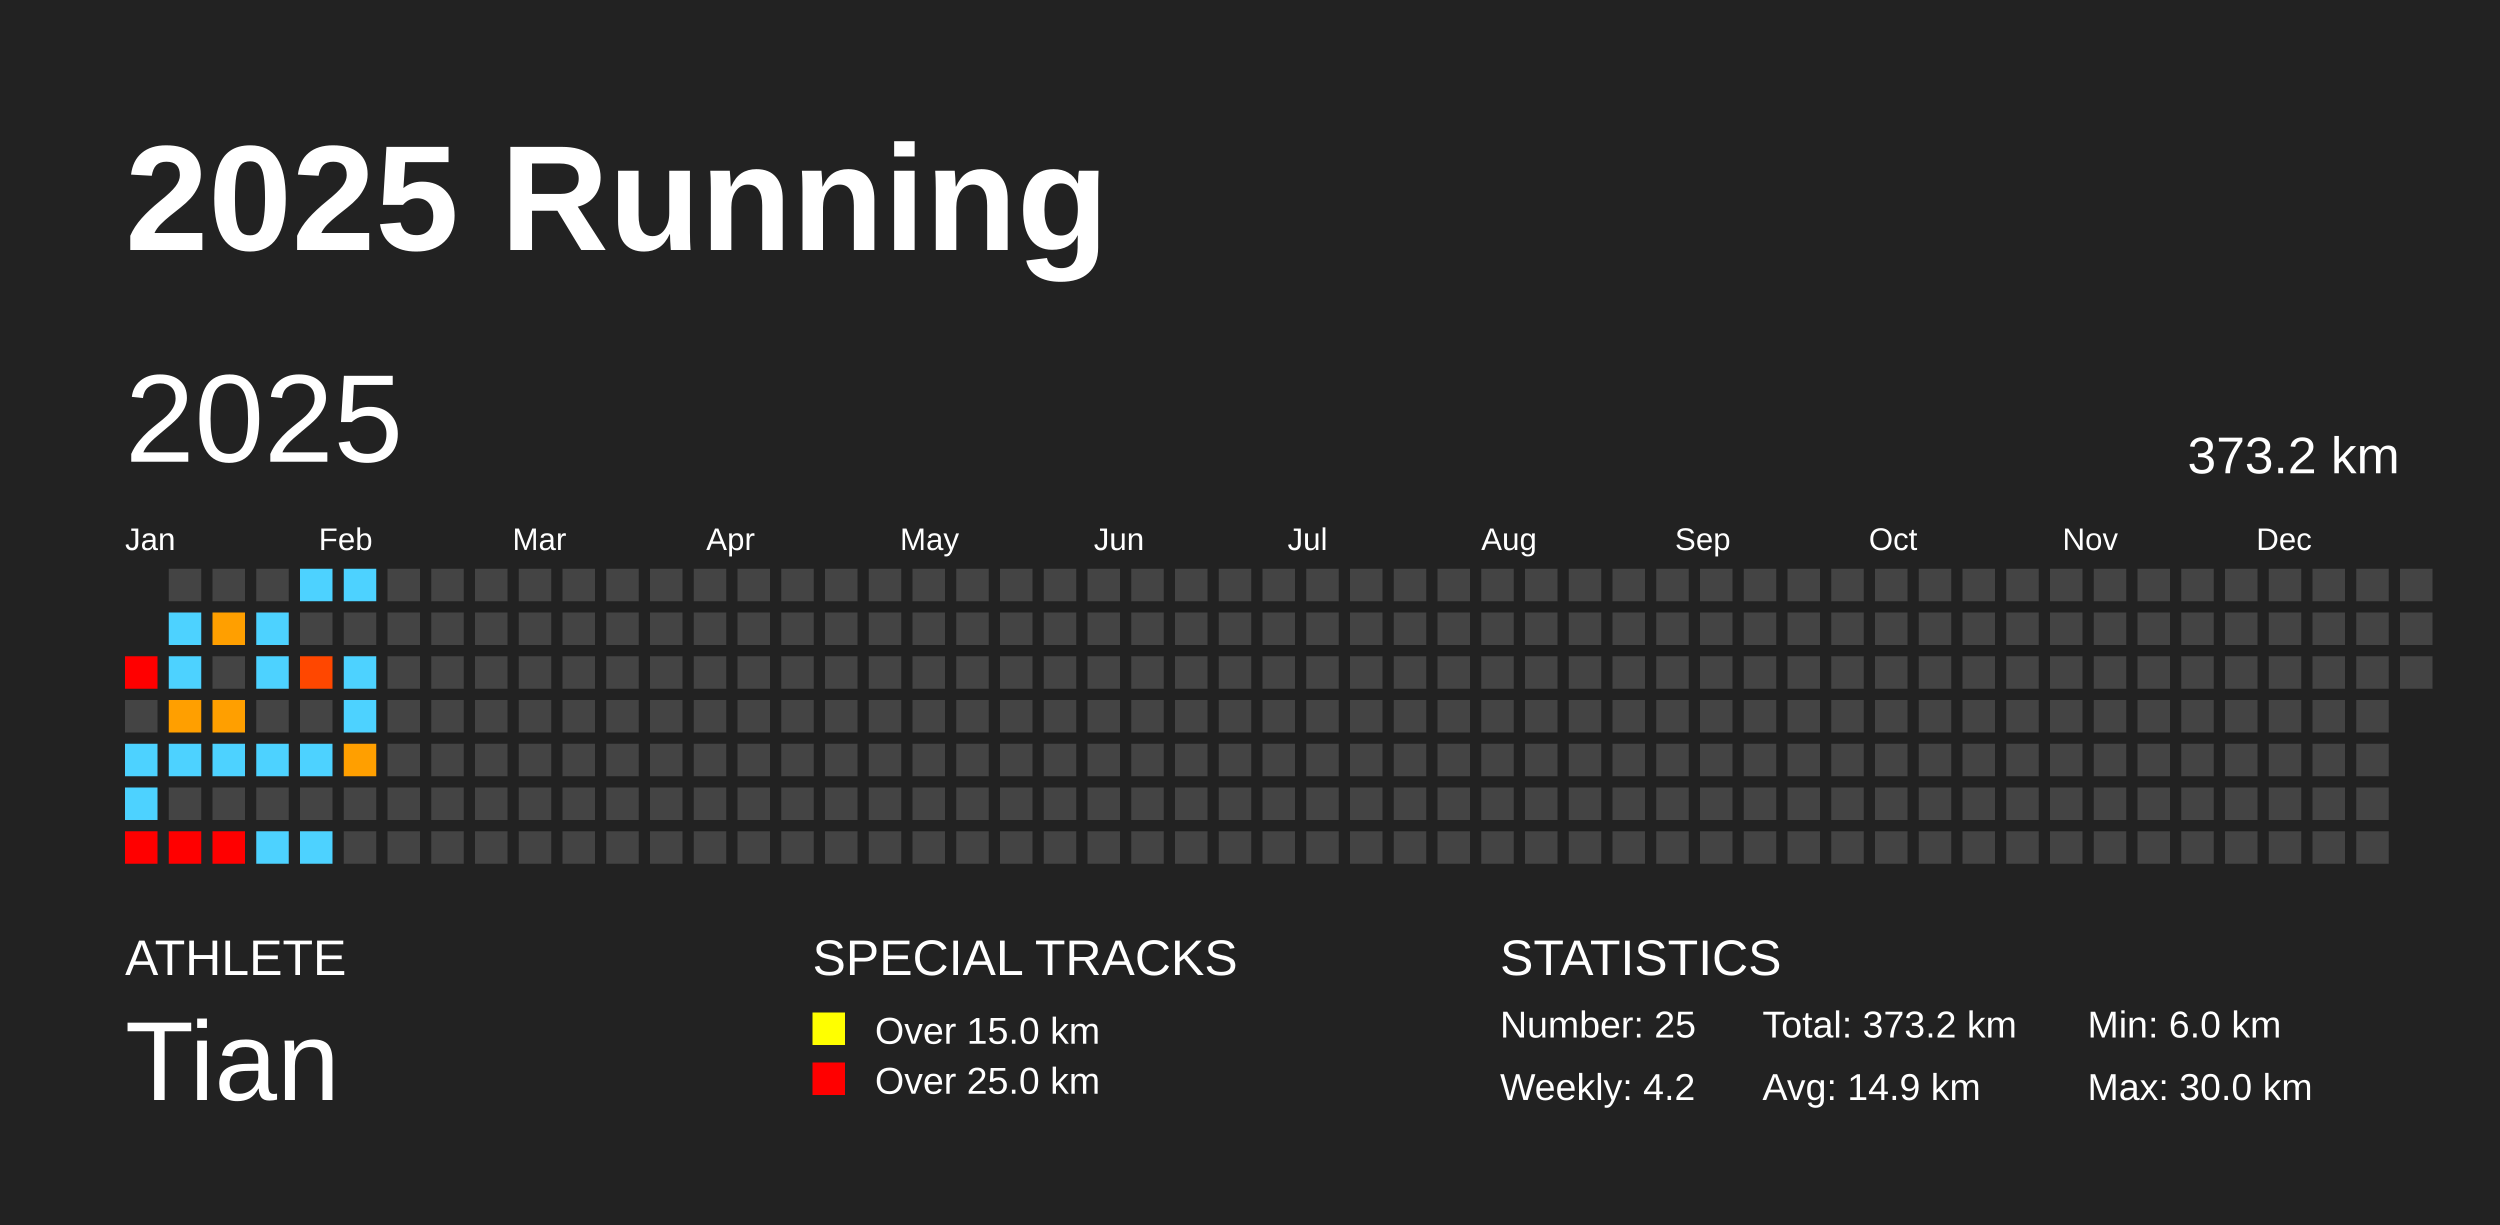
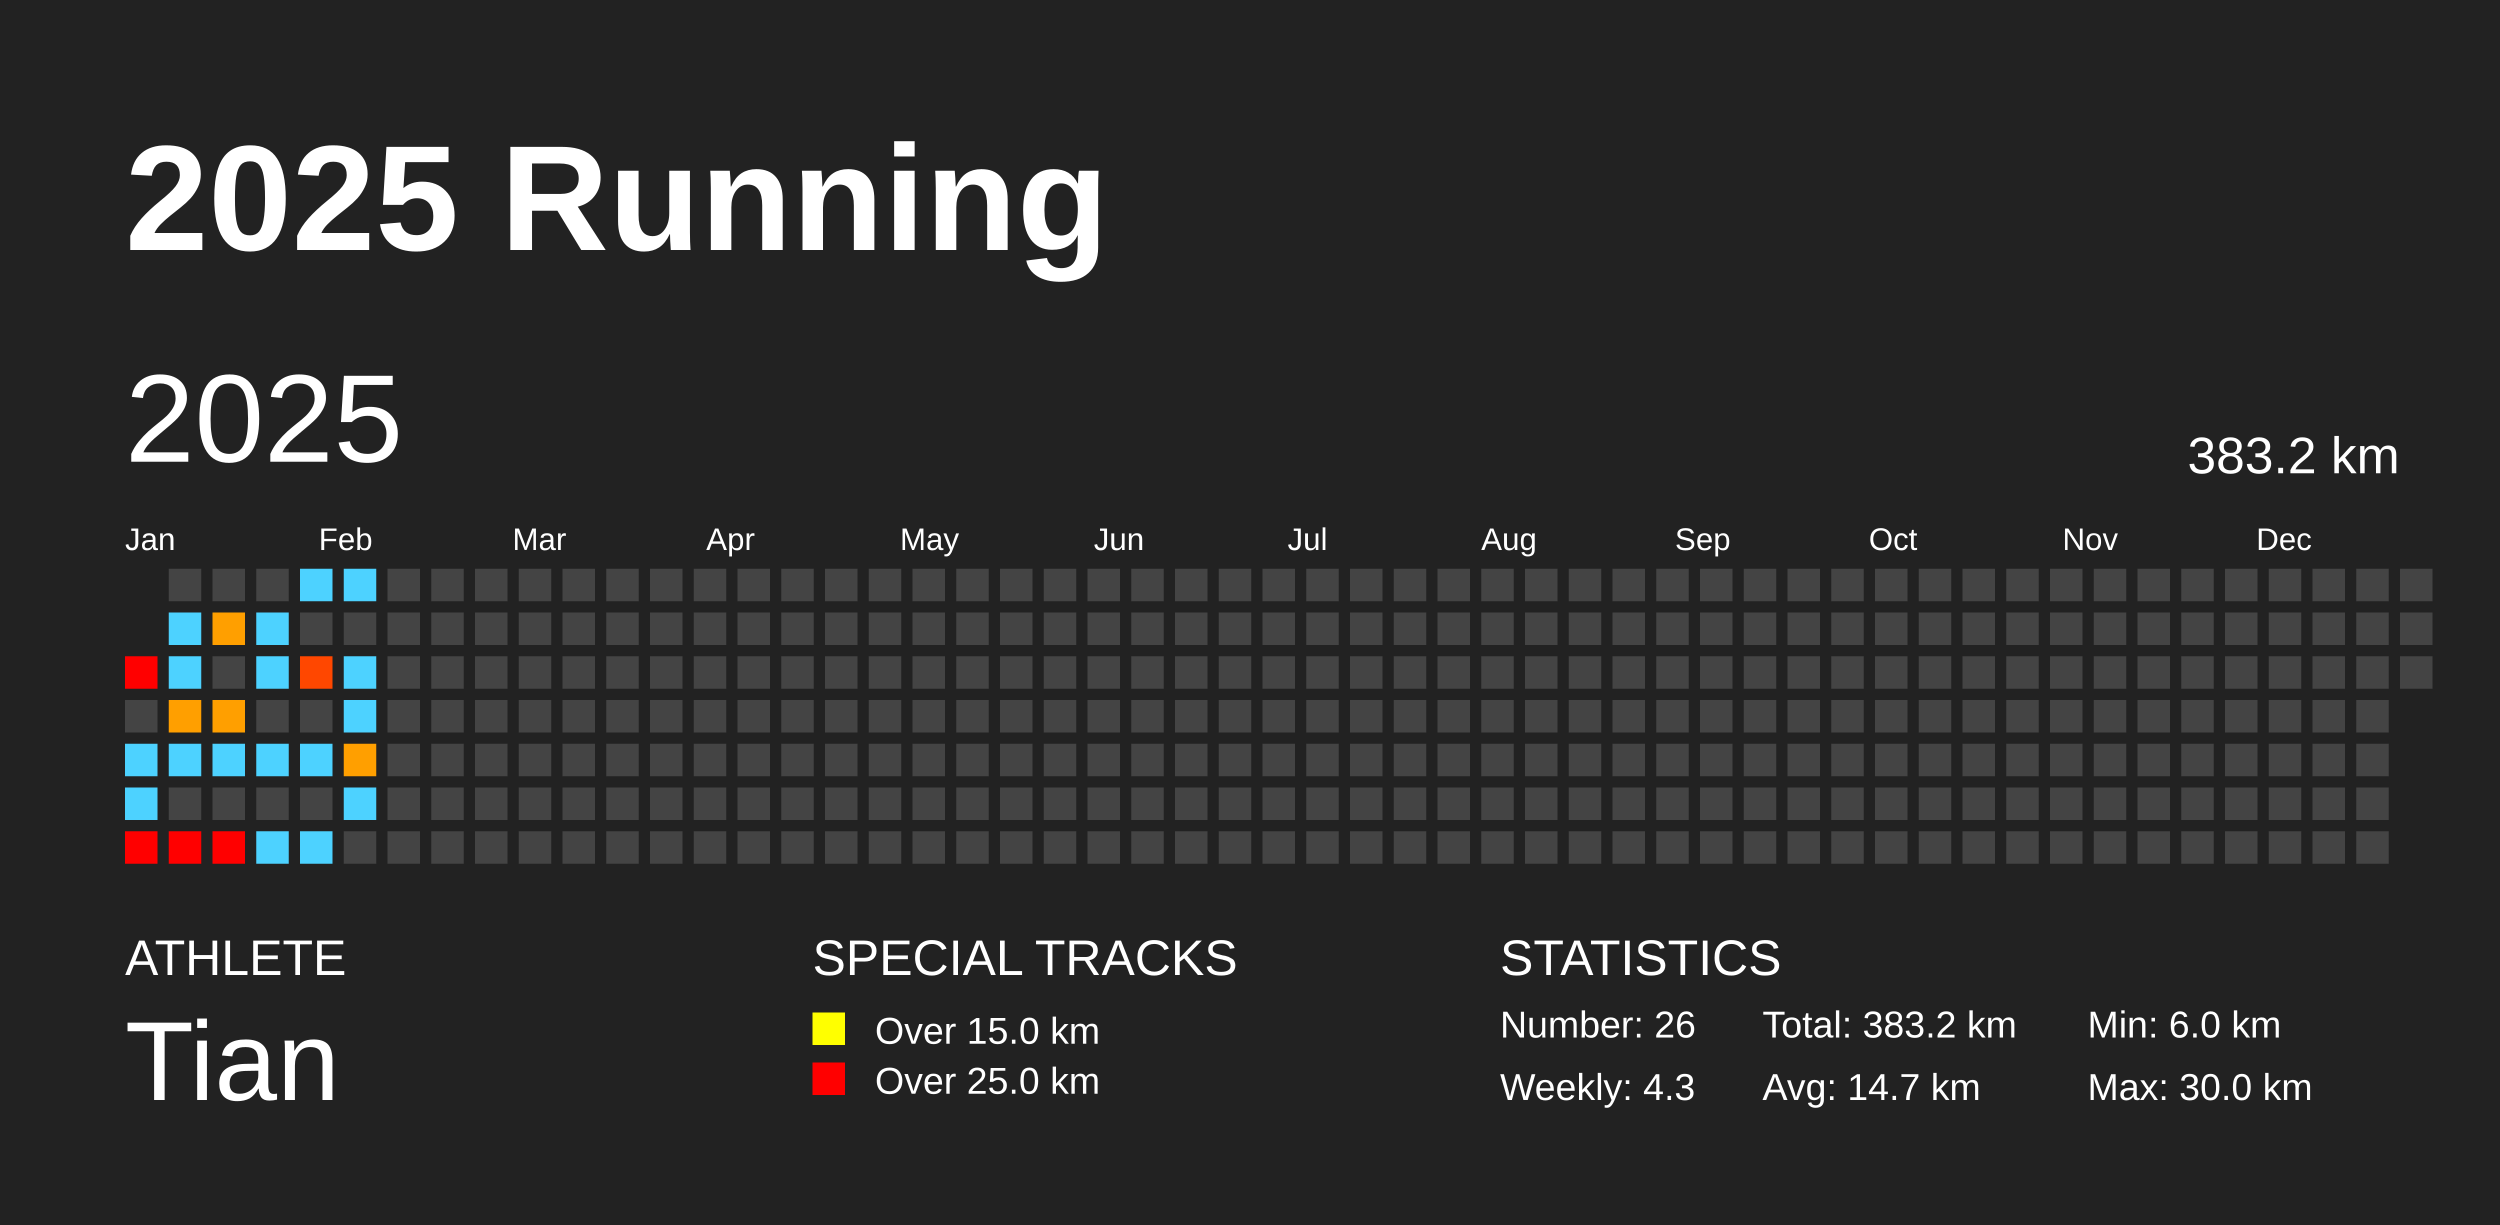
<svg xmlns="http://www.w3.org/2000/svg" baseProfile="full" height="98mm" version="1.1" viewBox="0,0,200,98" width="200mm">
  <defs />
  <rect fill="#222222" height="98" width="200" x="0" y="0" />
  <text fill="#FFFFFF" style="font-size:12px; font-family:Arial; font-weight:bold;" x="10" y="20">2025 Running</text>
  <text fill="#FFFFFF" style="font-size:4px; font-family:Arial" x="10" y="78">ATHLETE</text>
  <text fill="#FFFFFF" style="font-size:9px; font-family:Arial" x="10" y="88">Tian</text>
  <text fill="#FFFFFF" style="font-size:4px; font-family:Arial" x="65" y="78">SPECIAL TRACKS</text>
  <rect fill="yellow" height="2.6" width="2.6" x="65" y="81" />
  <text fill="#FFFFFF" style="font-size:3px; font-family:Arial" x="70" y="83.5">Over 15.0 km</text>
  <rect fill="red" height="2.6" width="2.6" x="65" y="85" />
  <text fill="#FFFFFF" style="font-size:3px; font-family:Arial" x="70" y="87.5">Over 25.0 km</text>
  <text fill="#FFFFFF" style="font-size:4px; font-family:Arial" x="120" y="78">STATISTICS</text>
-   <text fill="#FFFFFF" style="font-size:3px; font-family:Arial" x="120" y="83">Number: 25</text>
-   <text fill="#FFFFFF" style="font-size:3px; font-family:Arial" x="120" y="88">Weekly: 4.2</text>
-   <text fill="#FFFFFF" style="font-size:3px; font-family:Arial" x="141" y="83">Total: 373.2 km</text>
-   <text fill="#FFFFFF" style="font-size:3px; font-family:Arial" x="141" y="88">Avg: 14.9 km</text>
+   <text fill="#FFFFFF" style="font-size:3px; font-family:Arial" x="120" y="83">Number: 26</text>
+   <text fill="#FFFFFF" style="font-size:3px; font-family:Arial" x="120" y="88">Weekly: 4.3</text>
+   <text fill="#FFFFFF" style="font-size:3px; font-family:Arial" x="141" y="83">Total: 383.2 km</text>
+   <text fill="#FFFFFF" style="font-size:3px; font-family:Arial" x="141" y="88">Avg: 14.7 km</text>
  <text fill="#FFFFFF" style="font-size:3px; font-family:Arial" x="167" y="83">Min: 6.0 km</text>
  <text fill="#FFFFFF" style="font-size:3px; font-family:Arial" x="167" y="88">Max: 30.0 km</text>
  <text dominant-baseline="hanging" fill="#FFFFFF" style="font-size:10.0px; font-family:Arial;" x="10" y="30">2025</text>
-   <text dominant-baseline="hanging" fill="#FFFFFF" style="font-size:4.125px; font-family:Arial;" x="175" y="35">373.2 km</text>
+   <text dominant-baseline="hanging" fill="#FFFFFF" style="font-size:4.125px; font-family:Arial;" x="175" y="35">383.2 km</text>
  <text fill="#FFFFFF" style="font-size:2.5px; font-family:Arial" x="10.0" y="44">Jan</text>
  <text fill="#FFFFFF" style="font-size:2.5px; font-family:Arial" x="25.5" y="44">Feb</text>
  <text fill="#FFFFFF" style="font-size:2.5px; font-family:Arial" x="41.0" y="44">Mar</text>
  <text fill="#FFFFFF" style="font-size:2.5px; font-family:Arial" x="56.5" y="44">Apr</text>
  <text fill="#FFFFFF" style="font-size:2.5px; font-family:Arial" x="72.0" y="44">May</text>
  <text fill="#FFFFFF" style="font-size:2.5px; font-family:Arial" x="87.5" y="44">Jun</text>
  <text fill="#FFFFFF" style="font-size:2.5px; font-family:Arial" x="103.0" y="44">Jul</text>
  <text fill="#FFFFFF" style="font-size:2.5px; font-family:Arial" x="118.5" y="44">Aug</text>
  <text fill="#FFFFFF" style="font-size:2.5px; font-family:Arial" x="134.0" y="44">Sep</text>
  <text fill="#FFFFFF" style="font-size:2.5px; font-family:Arial" x="149.5" y="44">Oct</text>
  <text fill="#FFFFFF" style="font-size:2.5px; font-family:Arial" x="165.0" y="44">Nov</text>
  <text fill="#FFFFFF" style="font-size:2.5px; font-family:Arial" x="180.5" y="44">Dec</text>
  <rect fill="red" height="2.6" width="2.6" x="10.0" y="52.5" />
  <rect fill="#444444" height="2.6" width="2.6" x="10.0" y="56.0" />
  <rect fill="#4dd2ff" height="2.6" width="2.6" x="10.0" y="59.5" />
  <rect fill="#4dd2ff" height="2.6" width="2.6" x="10.0" y="63.0" />
  <rect fill="red" height="2.6" width="2.6" x="10.0" y="66.5" />
  <rect fill="#444444" height="2.6" width="2.6" x="13.5" y="45.5" />
  <rect fill="#4dd2ff" height="2.6" width="2.6" x="13.5" y="49.0" />
  <rect fill="#4dd2ff" height="2.6" width="2.6" x="13.5" y="52.5" />
  <rect fill="#ff9f00" height="2.6" width="2.6" x="13.5" y="56.0" />
  <rect fill="#4dd2ff" height="2.6" width="2.6" x="13.5" y="59.5" />
  <rect fill="#444444" height="2.6" width="2.6" x="13.5" y="63.0" />
  <rect fill="red" height="2.6" width="2.6" x="13.5" y="66.5" />
  <rect fill="#444444" height="2.6" width="2.6" x="17.0" y="45.5" />
  <rect fill="#ff9f00" height="2.6" width="2.6" x="17.0" y="49.0" />
  <rect fill="#444444" height="2.6" width="2.6" x="17.0" y="52.5" />
  <rect fill="#ff9f00" height="2.6" width="2.6" x="17.0" y="56.0" />
  <rect fill="#4dd2ff" height="2.6" width="2.6" x="17.0" y="59.5" />
  <rect fill="#444444" height="2.6" width="2.6" x="17.0" y="63.0" />
  <rect fill="red" height="2.6" width="2.6" x="17.0" y="66.5" />
  <rect fill="#444444" height="2.6" width="2.6" x="20.5" y="45.5" />
  <rect fill="#4dd2ff" height="2.6" width="2.6" x="20.5" y="49.0" />
  <rect fill="#4dd2ff" height="2.6" width="2.6" x="20.5" y="52.5" />
  <rect fill="#444444" height="2.6" width="2.6" x="20.5" y="56.0" />
  <rect fill="#4dd2ff" height="2.6" width="2.6" x="20.5" y="59.5" />
  <rect fill="#444444" height="2.6" width="2.6" x="20.5" y="63.0" />
  <rect fill="#4dd2ff" height="2.6" width="2.6" x="20.5" y="66.5" />
  <rect fill="#4dd2ff" height="2.6" width="2.6" x="24.0" y="45.5" />
  <rect fill="#444444" height="2.6" width="2.6" x="24.0" y="49.0" />
  <rect fill="#ff4700" height="2.6" width="2.6" x="24.0" y="52.5" />
  <rect fill="#444444" height="2.6" width="2.6" x="24.0" y="56.0" />
  <rect fill="#4dd2ff" height="2.6" width="2.6" x="24.0" y="59.5" />
  <rect fill="#444444" height="2.6" width="2.6" x="24.0" y="63.0" />
  <rect fill="#4dd2ff" height="2.6" width="2.6" x="24.0" y="66.5" />
  <rect fill="#4dd2ff" height="2.6" width="2.6" x="27.5" y="45.5" />
  <rect fill="#444444" height="2.6" width="2.6" x="27.5" y="49.0" />
  <rect fill="#4dd2ff" height="2.6" width="2.6" x="27.5" y="52.5" />
  <rect fill="#4dd2ff" height="2.6" width="2.6" x="27.5" y="56.0" />
  <rect fill="#ff9f00" height="2.6" width="2.6" x="27.5" y="59.5" />
-   <rect fill="#444444" height="2.6" width="2.6" x="27.5" y="63.0" />
+   <rect fill="#4dd2ff" height="2.6" width="2.6" x="27.5" y="63.0" />
  <rect fill="#444444" height="2.6" width="2.6" x="27.5" y="66.5" />
  <rect fill="#444444" height="2.6" width="2.6" x="31.0" y="45.5" />
  <rect fill="#444444" height="2.6" width="2.6" x="31.0" y="49.0" />
  <rect fill="#444444" height="2.6" width="2.6" x="31.0" y="52.5" />
  <rect fill="#444444" height="2.6" width="2.6" x="31.0" y="56.0" />
  <rect fill="#444444" height="2.6" width="2.6" x="31.0" y="59.5" />
  <rect fill="#444444" height="2.6" width="2.6" x="31.0" y="63.0" />
  <rect fill="#444444" height="2.6" width="2.6" x="31.0" y="66.5" />
  <rect fill="#444444" height="2.6" width="2.6" x="34.5" y="45.5" />
  <rect fill="#444444" height="2.6" width="2.6" x="34.5" y="49.0" />
  <rect fill="#444444" height="2.6" width="2.6" x="34.5" y="52.5" />
  <rect fill="#444444" height="2.6" width="2.6" x="34.5" y="56.0" />
  <rect fill="#444444" height="2.6" width="2.6" x="34.5" y="59.5" />
  <rect fill="#444444" height="2.6" width="2.6" x="34.5" y="63.0" />
  <rect fill="#444444" height="2.6" width="2.6" x="34.5" y="66.5" />
  <rect fill="#444444" height="2.6" width="2.6" x="38.0" y="45.5" />
  <rect fill="#444444" height="2.6" width="2.6" x="38.0" y="49.0" />
  <rect fill="#444444" height="2.6" width="2.6" x="38.0" y="52.5" />
  <rect fill="#444444" height="2.6" width="2.6" x="38.0" y="56.0" />
  <rect fill="#444444" height="2.6" width="2.6" x="38.0" y="59.5" />
  <rect fill="#444444" height="2.6" width="2.6" x="38.0" y="63.0" />
  <rect fill="#444444" height="2.6" width="2.6" x="38.0" y="66.5" />
  <rect fill="#444444" height="2.6" width="2.6" x="41.5" y="45.5" />
  <rect fill="#444444" height="2.6" width="2.6" x="41.5" y="49.0" />
  <rect fill="#444444" height="2.6" width="2.6" x="41.5" y="52.5" />
  <rect fill="#444444" height="2.6" width="2.6" x="41.5" y="56.0" />
  <rect fill="#444444" height="2.6" width="2.6" x="41.5" y="59.5" />
  <rect fill="#444444" height="2.6" width="2.6" x="41.5" y="63.0" />
  <rect fill="#444444" height="2.6" width="2.6" x="41.5" y="66.5" />
  <rect fill="#444444" height="2.6" width="2.6" x="45.0" y="45.5" />
  <rect fill="#444444" height="2.6" width="2.6" x="45.0" y="49.0" />
  <rect fill="#444444" height="2.6" width="2.6" x="45.0" y="52.5" />
  <rect fill="#444444" height="2.6" width="2.6" x="45.0" y="56.0" />
  <rect fill="#444444" height="2.6" width="2.6" x="45.0" y="59.5" />
  <rect fill="#444444" height="2.6" width="2.6" x="45.0" y="63.0" />
  <rect fill="#444444" height="2.6" width="2.6" x="45.0" y="66.5" />
  <rect fill="#444444" height="2.6" width="2.6" x="48.5" y="45.5" />
  <rect fill="#444444" height="2.6" width="2.6" x="48.5" y="49.0" />
  <rect fill="#444444" height="2.6" width="2.6" x="48.5" y="52.5" />
  <rect fill="#444444" height="2.6" width="2.6" x="48.5" y="56.0" />
  <rect fill="#444444" height="2.6" width="2.6" x="48.5" y="59.5" />
  <rect fill="#444444" height="2.6" width="2.6" x="48.5" y="63.0" />
  <rect fill="#444444" height="2.6" width="2.6" x="48.5" y="66.5" />
  <rect fill="#444444" height="2.6" width="2.6" x="52.0" y="45.5" />
  <rect fill="#444444" height="2.6" width="2.6" x="52.0" y="49.0" />
  <rect fill="#444444" height="2.6" width="2.6" x="52.0" y="52.5" />
  <rect fill="#444444" height="2.6" width="2.6" x="52.0" y="56.0" />
  <rect fill="#444444" height="2.6" width="2.6" x="52.0" y="59.5" />
  <rect fill="#444444" height="2.6" width="2.6" x="52.0" y="63.0" />
  <rect fill="#444444" height="2.6" width="2.6" x="52.0" y="66.5" />
  <rect fill="#444444" height="2.6" width="2.6" x="55.5" y="45.5" />
  <rect fill="#444444" height="2.6" width="2.6" x="55.5" y="49.0" />
  <rect fill="#444444" height="2.6" width="2.6" x="55.5" y="52.5" />
  <rect fill="#444444" height="2.6" width="2.6" x="55.5" y="56.0" />
  <rect fill="#444444" height="2.6" width="2.6" x="55.5" y="59.5" />
  <rect fill="#444444" height="2.6" width="2.6" x="55.5" y="63.0" />
  <rect fill="#444444" height="2.6" width="2.6" x="55.5" y="66.5" />
  <rect fill="#444444" height="2.6" width="2.6" x="59.0" y="45.5" />
  <rect fill="#444444" height="2.6" width="2.6" x="59.0" y="49.0" />
  <rect fill="#444444" height="2.6" width="2.6" x="59.0" y="52.5" />
  <rect fill="#444444" height="2.6" width="2.6" x="59.0" y="56.0" />
  <rect fill="#444444" height="2.6" width="2.6" x="59.0" y="59.5" />
  <rect fill="#444444" height="2.6" width="2.6" x="59.0" y="63.0" />
  <rect fill="#444444" height="2.6" width="2.6" x="59.0" y="66.5" />
  <rect fill="#444444" height="2.6" width="2.6" x="62.5" y="45.5" />
  <rect fill="#444444" height="2.6" width="2.6" x="62.5" y="49.0" />
  <rect fill="#444444" height="2.6" width="2.6" x="62.5" y="52.5" />
  <rect fill="#444444" height="2.6" width="2.6" x="62.5" y="56.0" />
  <rect fill="#444444" height="2.6" width="2.6" x="62.5" y="59.5" />
  <rect fill="#444444" height="2.6" width="2.6" x="62.5" y="63.0" />
  <rect fill="#444444" height="2.6" width="2.6" x="62.5" y="66.5" />
  <rect fill="#444444" height="2.6" width="2.6" x="66.0" y="45.5" />
  <rect fill="#444444" height="2.6" width="2.6" x="66.0" y="49.0" />
  <rect fill="#444444" height="2.6" width="2.6" x="66.0" y="52.5" />
  <rect fill="#444444" height="2.6" width="2.6" x="66.0" y="56.0" />
  <rect fill="#444444" height="2.6" width="2.6" x="66.0" y="59.5" />
  <rect fill="#444444" height="2.6" width="2.6" x="66.0" y="63.0" />
  <rect fill="#444444" height="2.6" width="2.6" x="66.0" y="66.5" />
  <rect fill="#444444" height="2.6" width="2.6" x="69.5" y="45.5" />
  <rect fill="#444444" height="2.6" width="2.6" x="69.5" y="49.0" />
  <rect fill="#444444" height="2.6" width="2.6" x="69.5" y="52.5" />
  <rect fill="#444444" height="2.6" width="2.6" x="69.5" y="56.0" />
  <rect fill="#444444" height="2.6" width="2.6" x="69.5" y="59.5" />
  <rect fill="#444444" height="2.6" width="2.6" x="69.5" y="63.0" />
  <rect fill="#444444" height="2.6" width="2.6" x="69.5" y="66.5" />
  <rect fill="#444444" height="2.6" width="2.6" x="73.0" y="45.5" />
  <rect fill="#444444" height="2.6" width="2.6" x="73.0" y="49.0" />
  <rect fill="#444444" height="2.6" width="2.6" x="73.0" y="52.5" />
  <rect fill="#444444" height="2.6" width="2.6" x="73.0" y="56.0" />
  <rect fill="#444444" height="2.6" width="2.6" x="73.0" y="59.5" />
  <rect fill="#444444" height="2.6" width="2.6" x="73.0" y="63.0" />
  <rect fill="#444444" height="2.6" width="2.6" x="73.0" y="66.5" />
  <rect fill="#444444" height="2.6" width="2.6" x="76.5" y="45.5" />
  <rect fill="#444444" height="2.6" width="2.6" x="76.5" y="49.0" />
  <rect fill="#444444" height="2.6" width="2.6" x="76.5" y="52.5" />
  <rect fill="#444444" height="2.6" width="2.6" x="76.5" y="56.0" />
  <rect fill="#444444" height="2.6" width="2.6" x="76.5" y="59.5" />
  <rect fill="#444444" height="2.6" width="2.6" x="76.5" y="63.0" />
  <rect fill="#444444" height="2.6" width="2.6" x="76.5" y="66.5" />
  <rect fill="#444444" height="2.6" width="2.6" x="80.0" y="45.5" />
  <rect fill="#444444" height="2.6" width="2.6" x="80.0" y="49.0" />
  <rect fill="#444444" height="2.6" width="2.6" x="80.0" y="52.5" />
  <rect fill="#444444" height="2.6" width="2.6" x="80.0" y="56.0" />
  <rect fill="#444444" height="2.6" width="2.6" x="80.0" y="59.5" />
  <rect fill="#444444" height="2.6" width="2.6" x="80.0" y="63.0" />
  <rect fill="#444444" height="2.6" width="2.6" x="80.0" y="66.5" />
  <rect fill="#444444" height="2.6" width="2.6" x="83.5" y="45.5" />
  <rect fill="#444444" height="2.6" width="2.6" x="83.5" y="49.0" />
  <rect fill="#444444" height="2.6" width="2.6" x="83.5" y="52.5" />
  <rect fill="#444444" height="2.6" width="2.6" x="83.5" y="56.0" />
  <rect fill="#444444" height="2.6" width="2.6" x="83.5" y="59.5" />
  <rect fill="#444444" height="2.6" width="2.6" x="83.5" y="63.0" />
  <rect fill="#444444" height="2.6" width="2.6" x="83.5" y="66.5" />
  <rect fill="#444444" height="2.6" width="2.6" x="87.0" y="45.5" />
  <rect fill="#444444" height="2.6" width="2.6" x="87.0" y="49.0" />
  <rect fill="#444444" height="2.6" width="2.6" x="87.0" y="52.5" />
  <rect fill="#444444" height="2.6" width="2.6" x="87.0" y="56.0" />
  <rect fill="#444444" height="2.6" width="2.6" x="87.0" y="59.5" />
  <rect fill="#444444" height="2.6" width="2.6" x="87.0" y="63.0" />
  <rect fill="#444444" height="2.6" width="2.6" x="87.0" y="66.5" />
  <rect fill="#444444" height="2.6" width="2.6" x="90.5" y="45.5" />
  <rect fill="#444444" height="2.6" width="2.6" x="90.5" y="49.0" />
  <rect fill="#444444" height="2.6" width="2.6" x="90.5" y="52.5" />
  <rect fill="#444444" height="2.6" width="2.6" x="90.5" y="56.0" />
  <rect fill="#444444" height="2.6" width="2.6" x="90.5" y="59.5" />
  <rect fill="#444444" height="2.6" width="2.6" x="90.5" y="63.0" />
  <rect fill="#444444" height="2.6" width="2.6" x="90.5" y="66.5" />
  <rect fill="#444444" height="2.6" width="2.6" x="94.0" y="45.5" />
  <rect fill="#444444" height="2.6" width="2.6" x="94.0" y="49.0" />
  <rect fill="#444444" height="2.6" width="2.6" x="94.0" y="52.5" />
  <rect fill="#444444" height="2.6" width="2.6" x="94.0" y="56.0" />
  <rect fill="#444444" height="2.6" width="2.6" x="94.0" y="59.5" />
  <rect fill="#444444" height="2.6" width="2.6" x="94.0" y="63.0" />
  <rect fill="#444444" height="2.6" width="2.6" x="94.0" y="66.5" />
  <rect fill="#444444" height="2.6" width="2.6" x="97.5" y="45.5" />
  <rect fill="#444444" height="2.6" width="2.6" x="97.5" y="49.0" />
  <rect fill="#444444" height="2.6" width="2.6" x="97.5" y="52.5" />
  <rect fill="#444444" height="2.6" width="2.6" x="97.5" y="56.0" />
  <rect fill="#444444" height="2.6" width="2.6" x="97.5" y="59.5" />
  <rect fill="#444444" height="2.6" width="2.6" x="97.5" y="63.0" />
  <rect fill="#444444" height="2.6" width="2.6" x="97.5" y="66.5" />
  <rect fill="#444444" height="2.6" width="2.6" x="101.0" y="45.5" />
  <rect fill="#444444" height="2.6" width="2.6" x="101.0" y="49.0" />
  <rect fill="#444444" height="2.6" width="2.6" x="101.0" y="52.5" />
  <rect fill="#444444" height="2.6" width="2.6" x="101.0" y="56.0" />
  <rect fill="#444444" height="2.6" width="2.6" x="101.0" y="59.5" />
  <rect fill="#444444" height="2.6" width="2.6" x="101.0" y="63.0" />
  <rect fill="#444444" height="2.6" width="2.6" x="101.0" y="66.5" />
  <rect fill="#444444" height="2.6" width="2.6" x="104.5" y="45.5" />
  <rect fill="#444444" height="2.6" width="2.6" x="104.5" y="49.0" />
  <rect fill="#444444" height="2.6" width="2.6" x="104.5" y="52.5" />
  <rect fill="#444444" height="2.6" width="2.6" x="104.5" y="56.0" />
  <rect fill="#444444" height="2.6" width="2.6" x="104.5" y="59.5" />
  <rect fill="#444444" height="2.6" width="2.6" x="104.5" y="63.0" />
  <rect fill="#444444" height="2.6" width="2.6" x="104.5" y="66.5" />
  <rect fill="#444444" height="2.6" width="2.6" x="108.0" y="45.5" />
  <rect fill="#444444" height="2.6" width="2.6" x="108.0" y="49.0" />
  <rect fill="#444444" height="2.6" width="2.6" x="108.0" y="52.5" />
  <rect fill="#444444" height="2.6" width="2.6" x="108.0" y="56.0" />
  <rect fill="#444444" height="2.6" width="2.6" x="108.0" y="59.5" />
  <rect fill="#444444" height="2.6" width="2.6" x="108.0" y="63.0" />
  <rect fill="#444444" height="2.6" width="2.6" x="108.0" y="66.5" />
  <rect fill="#444444" height="2.6" width="2.6" x="111.5" y="45.5" />
  <rect fill="#444444" height="2.6" width="2.6" x="111.5" y="49.0" />
  <rect fill="#444444" height="2.6" width="2.6" x="111.5" y="52.5" />
  <rect fill="#444444" height="2.6" width="2.6" x="111.5" y="56.0" />
  <rect fill="#444444" height="2.6" width="2.6" x="111.5" y="59.5" />
  <rect fill="#444444" height="2.6" width="2.6" x="111.5" y="63.0" />
  <rect fill="#444444" height="2.6" width="2.6" x="111.5" y="66.5" />
  <rect fill="#444444" height="2.6" width="2.6" x="115.0" y="45.5" />
  <rect fill="#444444" height="2.6" width="2.6" x="115.0" y="49.0" />
  <rect fill="#444444" height="2.6" width="2.6" x="115.0" y="52.5" />
  <rect fill="#444444" height="2.6" width="2.6" x="115.0" y="56.0" />
  <rect fill="#444444" height="2.6" width="2.6" x="115.0" y="59.5" />
  <rect fill="#444444" height="2.6" width="2.6" x="115.0" y="63.0" />
  <rect fill="#444444" height="2.6" width="2.6" x="115.0" y="66.5" />
  <rect fill="#444444" height="2.6" width="2.6" x="118.5" y="45.5" />
  <rect fill="#444444" height="2.6" width="2.6" x="118.5" y="49.0" />
  <rect fill="#444444" height="2.6" width="2.6" x="118.5" y="52.5" />
  <rect fill="#444444" height="2.6" width="2.6" x="118.5" y="56.0" />
  <rect fill="#444444" height="2.6" width="2.6" x="118.5" y="59.5" />
  <rect fill="#444444" height="2.6" width="2.6" x="118.5" y="63.0" />
  <rect fill="#444444" height="2.6" width="2.6" x="118.5" y="66.5" />
  <rect fill="#444444" height="2.6" width="2.6" x="122.0" y="45.5" />
  <rect fill="#444444" height="2.6" width="2.6" x="122.0" y="49.0" />
  <rect fill="#444444" height="2.6" width="2.6" x="122.0" y="52.5" />
  <rect fill="#444444" height="2.6" width="2.6" x="122.0" y="56.0" />
  <rect fill="#444444" height="2.6" width="2.6" x="122.0" y="59.5" />
  <rect fill="#444444" height="2.6" width="2.6" x="122.0" y="63.0" />
  <rect fill="#444444" height="2.6" width="2.6" x="122.0" y="66.5" />
  <rect fill="#444444" height="2.6" width="2.6" x="125.5" y="45.5" />
  <rect fill="#444444" height="2.6" width="2.6" x="125.5" y="49.0" />
  <rect fill="#444444" height="2.6" width="2.6" x="125.5" y="52.5" />
  <rect fill="#444444" height="2.6" width="2.6" x="125.5" y="56.0" />
  <rect fill="#444444" height="2.6" width="2.6" x="125.5" y="59.5" />
  <rect fill="#444444" height="2.6" width="2.6" x="125.5" y="63.0" />
  <rect fill="#444444" height="2.6" width="2.6" x="125.5" y="66.5" />
  <rect fill="#444444" height="2.6" width="2.6" x="129.0" y="45.5" />
  <rect fill="#444444" height="2.6" width="2.6" x="129.0" y="49.0" />
  <rect fill="#444444" height="2.6" width="2.6" x="129.0" y="52.5" />
  <rect fill="#444444" height="2.6" width="2.6" x="129.0" y="56.0" />
  <rect fill="#444444" height="2.6" width="2.6" x="129.0" y="59.5" />
  <rect fill="#444444" height="2.6" width="2.6" x="129.0" y="63.0" />
  <rect fill="#444444" height="2.6" width="2.6" x="129.0" y="66.5" />
  <rect fill="#444444" height="2.6" width="2.6" x="132.5" y="45.5" />
  <rect fill="#444444" height="2.6" width="2.6" x="132.5" y="49.0" />
  <rect fill="#444444" height="2.6" width="2.6" x="132.5" y="52.5" />
  <rect fill="#444444" height="2.6" width="2.6" x="132.5" y="56.0" />
  <rect fill="#444444" height="2.6" width="2.6" x="132.5" y="59.5" />
  <rect fill="#444444" height="2.6" width="2.6" x="132.5" y="63.0" />
  <rect fill="#444444" height="2.6" width="2.6" x="132.5" y="66.5" />
  <rect fill="#444444" height="2.6" width="2.6" x="136.0" y="45.5" />
  <rect fill="#444444" height="2.6" width="2.6" x="136.0" y="49.0" />
  <rect fill="#444444" height="2.6" width="2.6" x="136.0" y="52.5" />
  <rect fill="#444444" height="2.6" width="2.6" x="136.0" y="56.0" />
  <rect fill="#444444" height="2.6" width="2.6" x="136.0" y="59.5" />
  <rect fill="#444444" height="2.6" width="2.6" x="136.0" y="63.0" />
  <rect fill="#444444" height="2.6" width="2.6" x="136.0" y="66.5" />
  <rect fill="#444444" height="2.6" width="2.6" x="139.5" y="45.5" />
  <rect fill="#444444" height="2.6" width="2.6" x="139.5" y="49.0" />
  <rect fill="#444444" height="2.6" width="2.6" x="139.5" y="52.5" />
  <rect fill="#444444" height="2.6" width="2.6" x="139.5" y="56.0" />
  <rect fill="#444444" height="2.6" width="2.6" x="139.5" y="59.5" />
  <rect fill="#444444" height="2.6" width="2.6" x="139.5" y="63.0" />
  <rect fill="#444444" height="2.6" width="2.6" x="139.5" y="66.5" />
  <rect fill="#444444" height="2.6" width="2.6" x="143.0" y="45.5" />
  <rect fill="#444444" height="2.6" width="2.6" x="143.0" y="49.0" />
  <rect fill="#444444" height="2.6" width="2.6" x="143.0" y="52.5" />
  <rect fill="#444444" height="2.6" width="2.6" x="143.0" y="56.0" />
  <rect fill="#444444" height="2.6" width="2.6" x="143.0" y="59.5" />
  <rect fill="#444444" height="2.6" width="2.6" x="143.0" y="63.0" />
  <rect fill="#444444" height="2.6" width="2.6" x="143.0" y="66.5" />
  <rect fill="#444444" height="2.6" width="2.6" x="146.5" y="45.5" />
  <rect fill="#444444" height="2.6" width="2.6" x="146.5" y="49.0" />
  <rect fill="#444444" height="2.6" width="2.6" x="146.5" y="52.5" />
  <rect fill="#444444" height="2.6" width="2.6" x="146.5" y="56.0" />
  <rect fill="#444444" height="2.6" width="2.6" x="146.5" y="59.5" />
  <rect fill="#444444" height="2.6" width="2.6" x="146.5" y="63.0" />
  <rect fill="#444444" height="2.6" width="2.6" x="146.5" y="66.5" />
  <rect fill="#444444" height="2.6" width="2.6" x="150.0" y="45.5" />
  <rect fill="#444444" height="2.6" width="2.6" x="150.0" y="49.0" />
  <rect fill="#444444" height="2.6" width="2.6" x="150.0" y="52.5" />
  <rect fill="#444444" height="2.6" width="2.6" x="150.0" y="56.0" />
  <rect fill="#444444" height="2.6" width="2.6" x="150.0" y="59.5" />
  <rect fill="#444444" height="2.6" width="2.6" x="150.0" y="63.0" />
  <rect fill="#444444" height="2.6" width="2.6" x="150.0" y="66.5" />
  <rect fill="#444444" height="2.6" width="2.6" x="153.5" y="45.5" />
  <rect fill="#444444" height="2.6" width="2.6" x="153.5" y="49.0" />
  <rect fill="#444444" height="2.6" width="2.6" x="153.5" y="52.5" />
  <rect fill="#444444" height="2.6" width="2.6" x="153.5" y="56.0" />
  <rect fill="#444444" height="2.6" width="2.6" x="153.5" y="59.5" />
  <rect fill="#444444" height="2.6" width="2.6" x="153.5" y="63.0" />
  <rect fill="#444444" height="2.6" width="2.6" x="153.5" y="66.5" />
  <rect fill="#444444" height="2.6" width="2.6" x="157.0" y="45.5" />
  <rect fill="#444444" height="2.6" width="2.6" x="157.0" y="49.0" />
  <rect fill="#444444" height="2.6" width="2.6" x="157.0" y="52.5" />
  <rect fill="#444444" height="2.6" width="2.6" x="157.0" y="56.0" />
  <rect fill="#444444" height="2.6" width="2.6" x="157.0" y="59.5" />
  <rect fill="#444444" height="2.6" width="2.6" x="157.0" y="63.0" />
  <rect fill="#444444" height="2.6" width="2.6" x="157.0" y="66.5" />
  <rect fill="#444444" height="2.6" width="2.6" x="160.5" y="45.5" />
  <rect fill="#444444" height="2.6" width="2.6" x="160.5" y="49.0" />
  <rect fill="#444444" height="2.6" width="2.6" x="160.5" y="52.5" />
  <rect fill="#444444" height="2.6" width="2.6" x="160.5" y="56.0" />
  <rect fill="#444444" height="2.6" width="2.6" x="160.5" y="59.5" />
  <rect fill="#444444" height="2.6" width="2.6" x="160.5" y="63.0" />
  <rect fill="#444444" height="2.6" width="2.6" x="160.5" y="66.5" />
  <rect fill="#444444" height="2.6" width="2.6" x="164.0" y="45.5" />
  <rect fill="#444444" height="2.6" width="2.6" x="164.0" y="49.0" />
  <rect fill="#444444" height="2.6" width="2.6" x="164.0" y="52.5" />
  <rect fill="#444444" height="2.6" width="2.6" x="164.0" y="56.0" />
  <rect fill="#444444" height="2.6" width="2.6" x="164.0" y="59.5" />
  <rect fill="#444444" height="2.6" width="2.6" x="164.0" y="63.0" />
  <rect fill="#444444" height="2.6" width="2.6" x="164.0" y="66.5" />
  <rect fill="#444444" height="2.6" width="2.6" x="167.5" y="45.5" />
  <rect fill="#444444" height="2.6" width="2.6" x="167.5" y="49.0" />
  <rect fill="#444444" height="2.6" width="2.6" x="167.5" y="52.5" />
  <rect fill="#444444" height="2.6" width="2.6" x="167.5" y="56.0" />
  <rect fill="#444444" height="2.6" width="2.6" x="167.5" y="59.5" />
  <rect fill="#444444" height="2.6" width="2.6" x="167.5" y="63.0" />
  <rect fill="#444444" height="2.6" width="2.6" x="167.5" y="66.5" />
  <rect fill="#444444" height="2.6" width="2.6" x="171.0" y="45.5" />
  <rect fill="#444444" height="2.6" width="2.6" x="171.0" y="49.0" />
  <rect fill="#444444" height="2.6" width="2.6" x="171.0" y="52.5" />
  <rect fill="#444444" height="2.6" width="2.6" x="171.0" y="56.0" />
  <rect fill="#444444" height="2.6" width="2.6" x="171.0" y="59.5" />
  <rect fill="#444444" height="2.6" width="2.6" x="171.0" y="63.0" />
  <rect fill="#444444" height="2.6" width="2.6" x="171.0" y="66.5" />
  <rect fill="#444444" height="2.6" width="2.6" x="174.5" y="45.5" />
  <rect fill="#444444" height="2.6" width="2.6" x="174.5" y="49.0" />
  <rect fill="#444444" height="2.6" width="2.6" x="174.5" y="52.5" />
  <rect fill="#444444" height="2.6" width="2.6" x="174.5" y="56.0" />
  <rect fill="#444444" height="2.6" width="2.6" x="174.5" y="59.5" />
  <rect fill="#444444" height="2.6" width="2.6" x="174.5" y="63.0" />
  <rect fill="#444444" height="2.6" width="2.6" x="174.5" y="66.5" />
  <rect fill="#444444" height="2.6" width="2.6" x="178.0" y="45.5" />
  <rect fill="#444444" height="2.6" width="2.6" x="178.0" y="49.0" />
  <rect fill="#444444" height="2.6" width="2.6" x="178.0" y="52.5" />
  <rect fill="#444444" height="2.6" width="2.6" x="178.0" y="56.0" />
  <rect fill="#444444" height="2.6" width="2.6" x="178.0" y="59.5" />
  <rect fill="#444444" height="2.6" width="2.6" x="178.0" y="63.0" />
  <rect fill="#444444" height="2.6" width="2.6" x="178.0" y="66.5" />
  <rect fill="#444444" height="2.6" width="2.6" x="181.5" y="45.5" />
  <rect fill="#444444" height="2.6" width="2.6" x="181.5" y="49.0" />
  <rect fill="#444444" height="2.6" width="2.6" x="181.5" y="52.5" />
  <rect fill="#444444" height="2.6" width="2.6" x="181.5" y="56.0" />
  <rect fill="#444444" height="2.6" width="2.6" x="181.5" y="59.5" />
  <rect fill="#444444" height="2.6" width="2.6" x="181.5" y="63.0" />
  <rect fill="#444444" height="2.6" width="2.6" x="181.5" y="66.5" />
  <rect fill="#444444" height="2.6" width="2.6" x="185.0" y="45.5" />
  <rect fill="#444444" height="2.6" width="2.6" x="185.0" y="49.0" />
  <rect fill="#444444" height="2.6" width="2.6" x="185.0" y="52.5" />
  <rect fill="#444444" height="2.6" width="2.6" x="185.0" y="56.0" />
  <rect fill="#444444" height="2.6" width="2.6" x="185.0" y="59.5" />
  <rect fill="#444444" height="2.6" width="2.6" x="185.0" y="63.0" />
  <rect fill="#444444" height="2.6" width="2.6" x="185.0" y="66.5" />
  <rect fill="#444444" height="2.6" width="2.6" x="188.5" y="45.5" />
  <rect fill="#444444" height="2.6" width="2.6" x="188.5" y="49.0" />
  <rect fill="#444444" height="2.6" width="2.6" x="188.5" y="52.5" />
  <rect fill="#444444" height="2.6" width="2.6" x="188.5" y="56.0" />
  <rect fill="#444444" height="2.6" width="2.6" x="188.5" y="59.5" />
  <rect fill="#444444" height="2.6" width="2.6" x="188.5" y="63.0" />
  <rect fill="#444444" height="2.6" width="2.6" x="188.5" y="66.5" />
  <rect fill="#444444" height="2.6" width="2.6" x="192.0" y="45.5" />
  <rect fill="#444444" height="2.6" width="2.6" x="192.0" y="49.0" />
  <rect fill="#444444" height="2.6" width="2.6" x="192.0" y="52.5" />
</svg>
